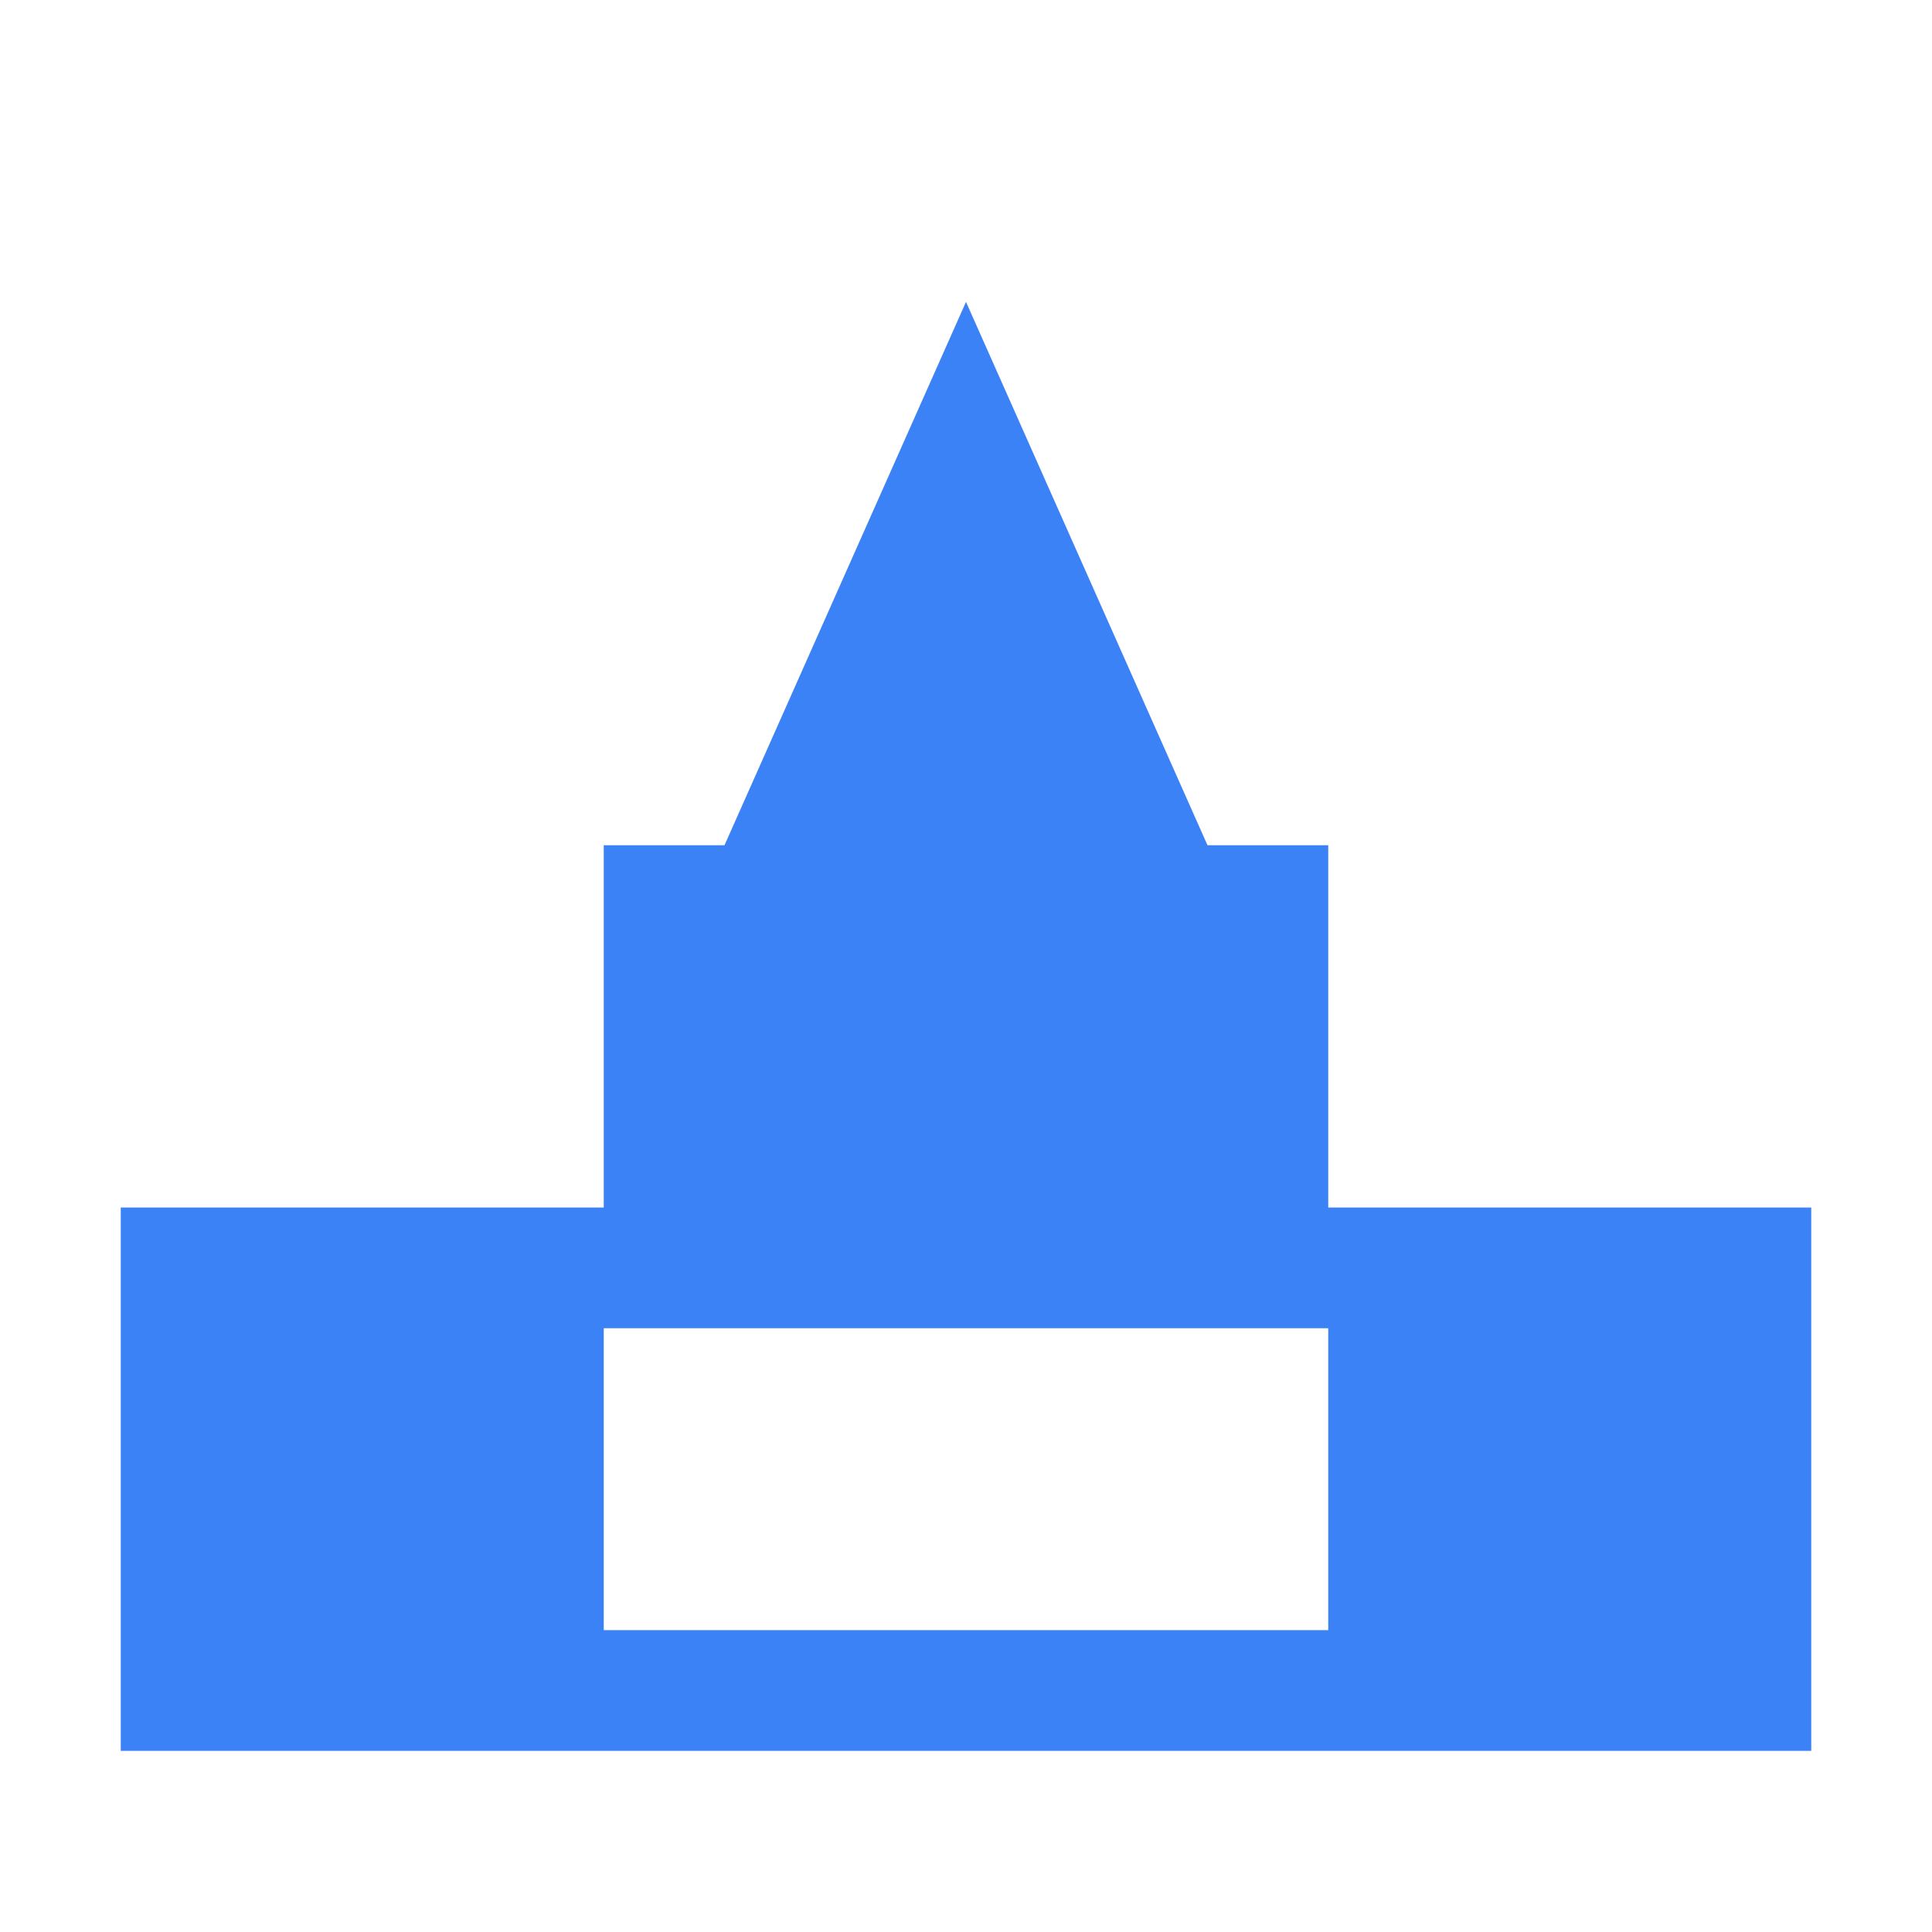
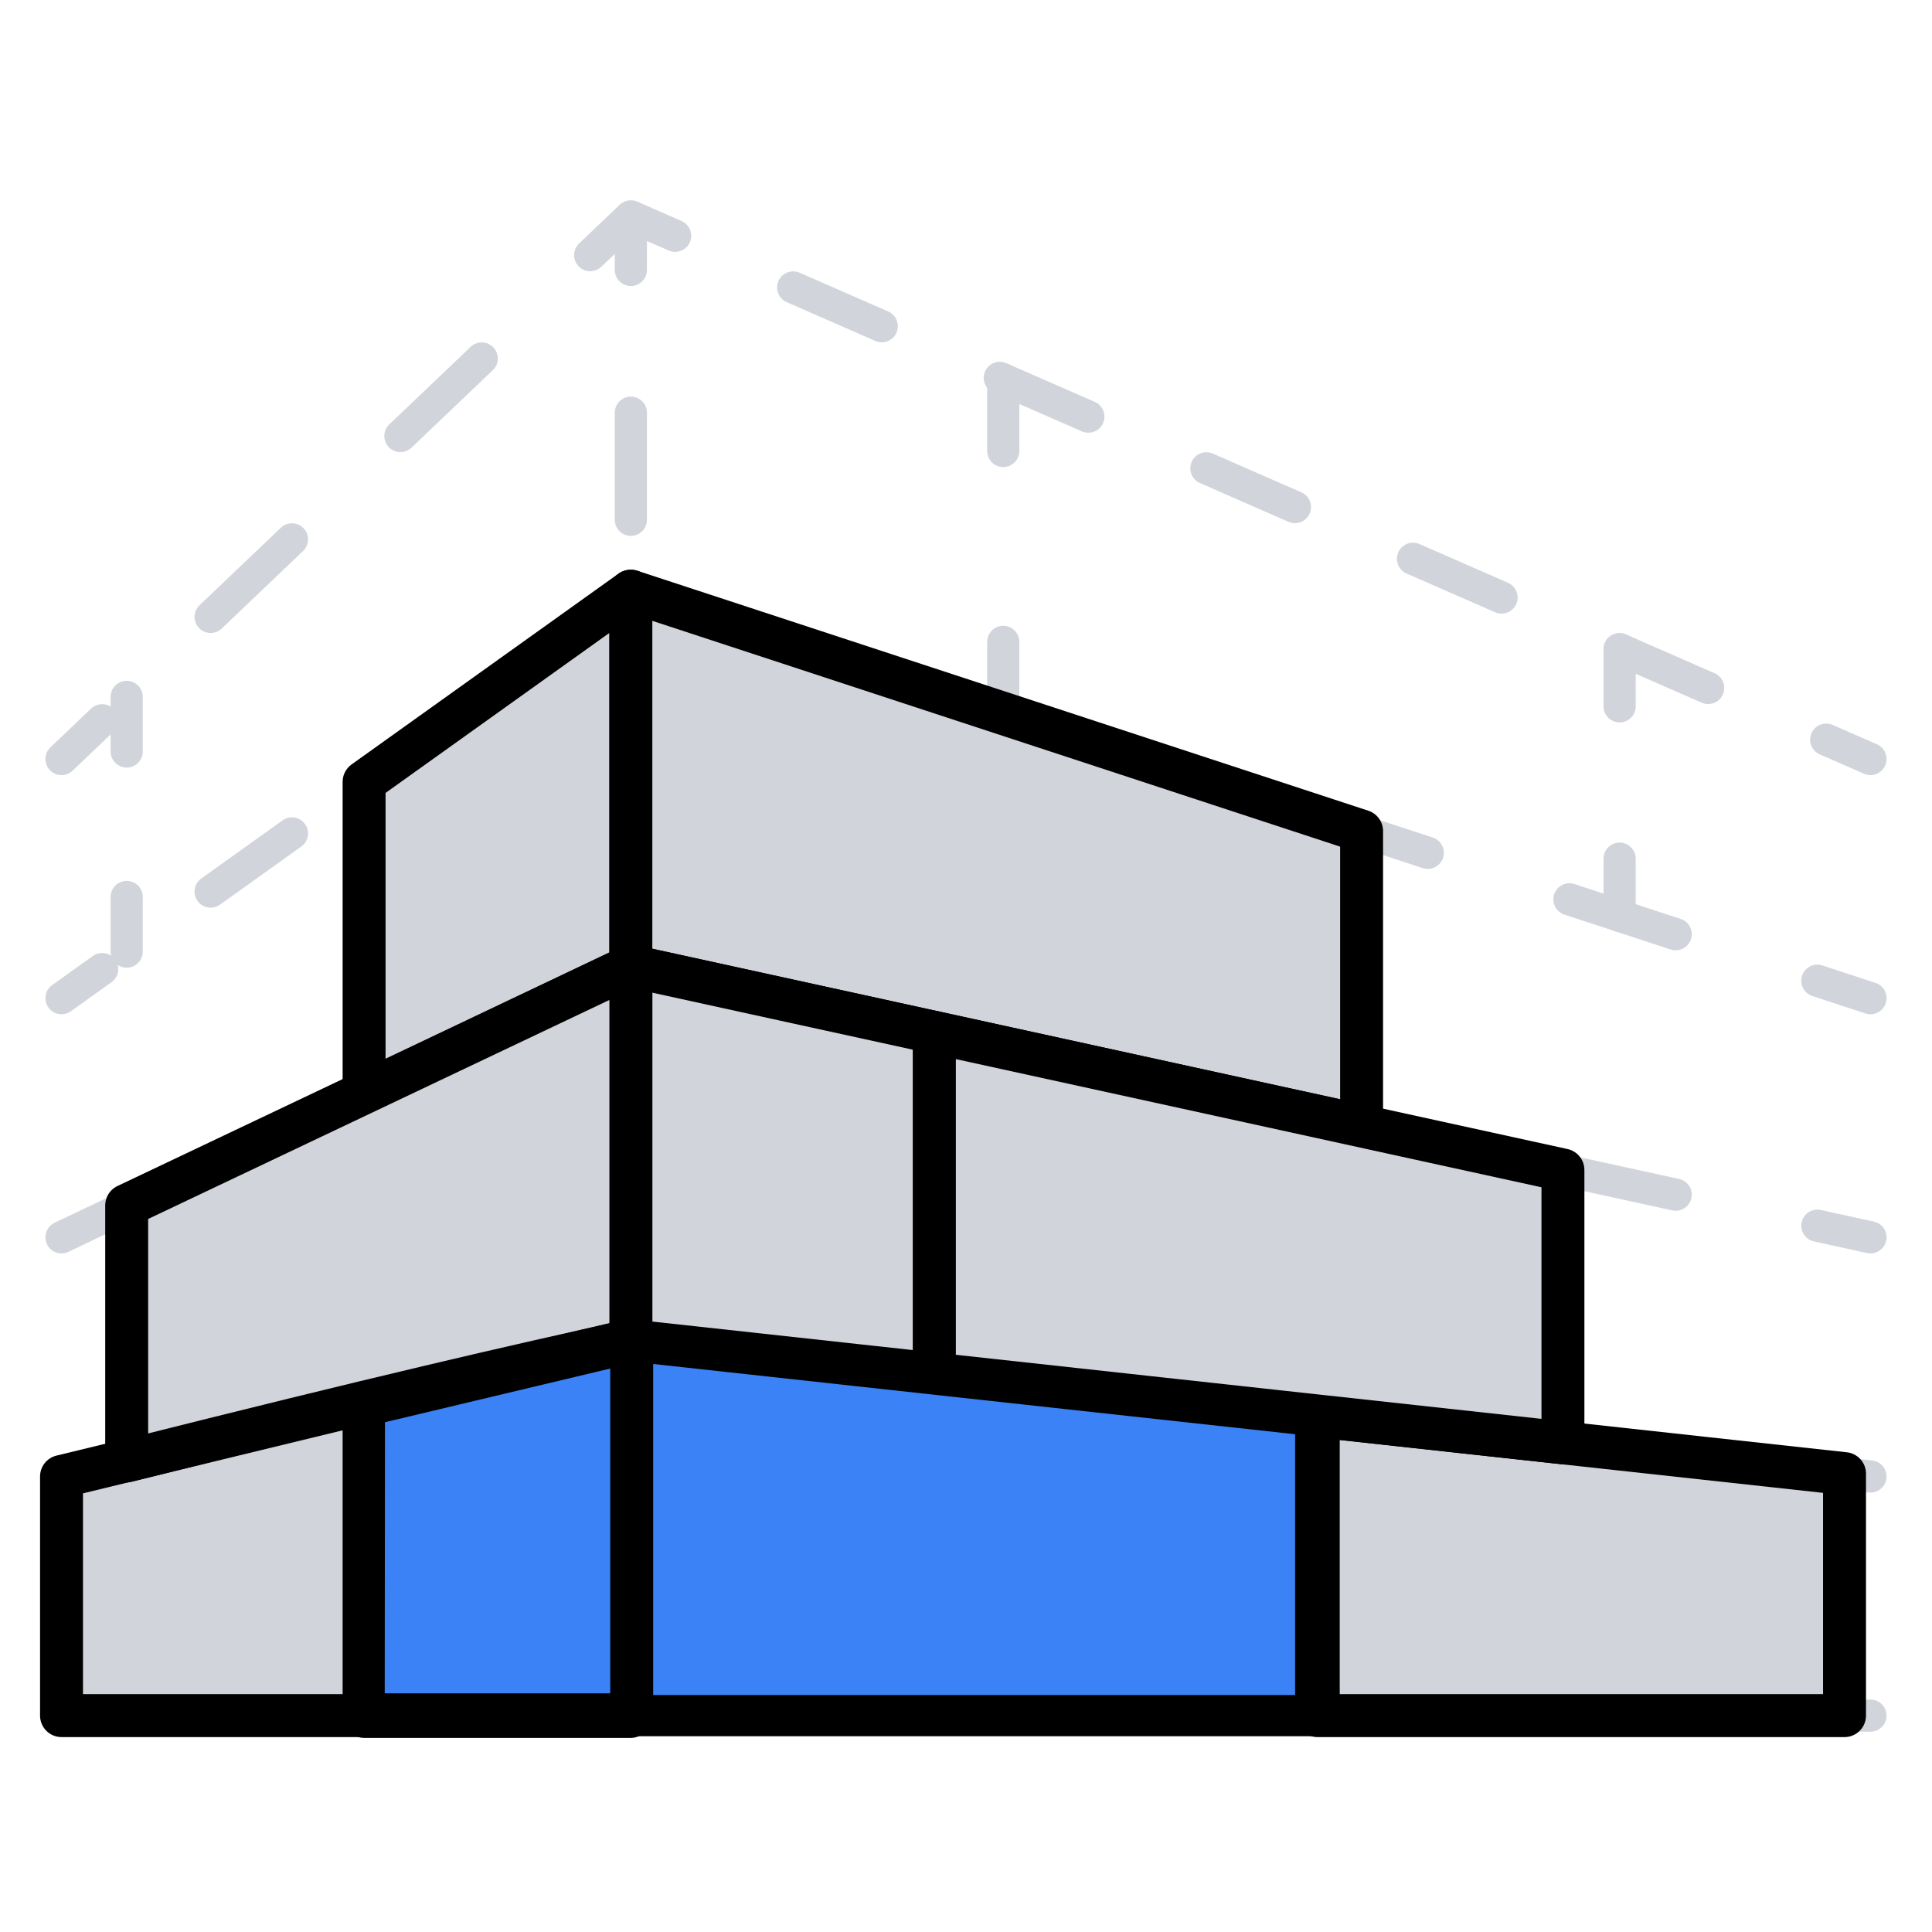
- <svg xmlns="http://www.w3.org/2000/svg" width="32" height="32" viewBox="0 0 32 32" role="img" aria-label="Cornerstone">
-   <path fill="#3b82f6" fill-rule="evenodd" clip-rule="evenodd" d="M 2 29 L 30 29 L 30 20 L 22 20 L 22 14 L 20 14 L 16 5 L 12 14 L 10 14 L 10 20 L 2 20 Z M 10 27 L 10 22 L 22 22 L 22 27 Z" />
+ <svg xmlns="http://www.w3.org/2000/svg" width="100%" height="100%" viewBox="0 0 3000 3000" version="1.1" xml:space="preserve" style="fill-rule:evenodd;clip-rule:evenodd;stroke-linecap:square;stroke-linejoin:round;stroke-miterlimit:1;">
+   <g id="Structure" transform="matrix(1,0,0,1,0,237.5)">
+     <g transform="matrix(1.224476,0,0,1.130097,-857.117,-827.0495)">
+       <path d="M778,1564.6L1500,819L3072,1564.6M778,1893.2L1500,1334L3072,1893.2M778,2221.8L1500,1849L3072,2221.8M778,2550.4L1500,2364L3072,2550.4M778,2879L3072,2879" style="fill:rgb(235,235,235);fill-opacity:0;" />
+       <path d="M792.086,1580.614C783.929,1589.037 770.995,1588.701 763.221,1579.863C755.446,1571.024 755.757,1557.01 763.914,1548.586L815.486,1495.329C823.643,1486.905 836.577,1487.242 844.351,1496.08C852.126,1504.918 851.815,1518.932 843.658,1527.356L792.086,1580.614ZM981.182,1385.337C973.025,1393.761 960.09,1393.424 952.316,1384.586C944.542,1375.748 944.852,1361.733 953.009,1353.31L1056.152,1246.795C1064.309,1238.372 1077.244,1238.708 1085.018,1247.547C1092.792,1256.385 1092.482,1270.399 1084.325,1278.823L981.182,1385.337ZM1221.847,1136.805C1213.69,1145.229 1200.756,1144.892 1192.981,1136.054C1185.207,1127.216 1185.518,1113.201 1193.675,1104.778L1296.818,998.263C1304.975,989.84 1317.909,990.176 1325.683,999.015C1333.458,1007.853 1333.147,1021.867 1324.99,1030.291L1221.847,1136.805ZM1462.514,888.271C1454.357,896.695 1441.423,896.358 1433.649,887.52C1425.874,878.682 1426.185,864.668 1434.342,856.244L1485.914,802.986L1508.187,798.735L1564.33,825.363C1574.653,830.259 1579.365,843.315 1574.846,854.5C1570.327,865.684 1558.278,870.79 1547.955,865.894L1504.255,845.167L1462.514,888.271ZM1697.67,936.903C1687.347,932.007 1682.635,918.952 1687.153,907.767C1691.672,896.582 1703.721,891.476 1714.044,896.373L1826.331,949.63C1836.653,954.526 1841.365,967.582 1836.847,978.766C1832.328,989.951 1820.279,995.057 1809.956,990.161L1697.67,936.903ZM1959.671,1061.171C1949.349,1056.275 1944.637,1043.219 1949.155,1032.034C1953.674,1020.85 1965.723,1015.744 1976.046,1020.64L2088.332,1073.897C2098.655,1078.793 2103.367,1091.849 2098.848,1103.034C2094.33,1114.219 2082.28,1119.324 2071.958,1114.428L1959.671,1061.171ZM2221.67,1185.437C2211.347,1180.541 2206.635,1167.485 2211.154,1156.3C2215.672,1145.116 2227.722,1140.01 2238.044,1144.906L2350.331,1198.164C2360.654,1203.06 2365.366,1216.115 2360.847,1227.3C2356.329,1238.485 2344.279,1243.591 2333.957,1238.695L2221.67,1185.437ZM2483.672,1309.704C2473.349,1304.808 2468.637,1291.753 2473.156,1280.568C2477.674,1269.383 2489.724,1264.277 2500.046,1269.174L2612.332,1322.431C2622.655,1327.327 2627.367,1340.383 2622.849,1351.567C2618.33,1362.752 2606.281,1367.858 2595.958,1362.962L2483.672,1309.704ZM2745.671,1433.971C2735.348,1429.075 2730.636,1416.019 2735.155,1404.834C2739.674,1393.649 2751.723,1388.544 2762.046,1393.44L2874.331,1446.697C2884.654,1451.593 2889.366,1464.649 2884.848,1475.834C2880.329,1487.018 2868.28,1492.124 2857.957,1487.228L2745.671,1433.971ZM3007.67,1558.237C2997.347,1553.341 2992.635,1540.285 2997.154,1529.1C3001.673,1517.916 3013.722,1512.81 3024.045,1517.706L3080.187,1544.335C3090.51,1549.231 3095.222,1562.286 3090.703,1573.471C3086.185,1584.656 3074.135,1589.761 3063.813,1584.865L3007.67,1558.237ZM789.873,1911.197C780.706,1918.297 767.943,1915.997 761.39,1906.064C754.837,1896.132 756.96,1882.303 766.127,1875.203L817.699,1835.26C826.866,1828.16 839.629,1830.459 846.182,1840.392C852.735,1850.325 850.612,1864.153 841.445,1871.254L789.873,1911.197ZM978.968,1764.74C969.801,1771.84 957.039,1769.54 950.486,1759.607C943.933,1749.674 946.055,1735.846 955.223,1728.746L1058.366,1648.86C1067.533,1641.76 1080.295,1644.06 1086.848,1653.992C1093.401,1663.925 1091.279,1677.754 1082.111,1684.854L978.968,1764.74ZM1219.634,1578.341C1210.467,1585.441 1197.704,1583.141 1191.151,1573.208C1184.598,1563.275 1186.721,1549.447 1195.888,1542.347L1299.031,1462.461C1308.198,1455.361 1320.961,1457.661 1327.514,1467.593C1334.066,1477.526 1331.944,1491.355 1322.777,1498.455L1219.634,1578.341ZM1460.301,1391.94C1451.134,1399.04 1438.371,1396.741 1431.818,1386.808C1425.265,1376.875 1427.388,1363.047 1436.555,1355.946L1488.127,1316.003L1506.369,1312.982L1573.739,1336.947C1584.446,1340.756 1590.284,1353.266 1586.769,1364.866C1583.254,1376.466 1571.708,1382.792 1561.002,1378.984L1503.458,1358.514L1460.301,1391.94ZM1740.659,1442.892C1729.953,1439.084 1724.115,1426.574 1727.63,1414.974C1731.145,1403.373 1742.69,1397.047 1753.397,1400.856L1888.139,1448.787C1898.845,1452.596 1904.684,1465.106 1901.169,1476.706C1897.654,1488.306 1886.108,1494.632 1875.402,1490.824L1740.659,1442.892ZM2055.058,1554.732C2044.352,1550.923 2038.514,1538.414 2042.029,1526.813C2045.543,1515.213 2057.089,1508.887 2067.795,1512.695L2202.538,1560.627C2213.244,1564.435 2219.083,1576.945 2215.568,1588.545C2212.053,1600.146 2200.507,1606.472 2189.801,1602.663L2055.058,1554.732ZM2369.459,1666.572C2358.753,1662.764 2352.914,1650.254 2356.429,1638.653C2359.944,1627.053 2371.49,1620.727 2382.196,1624.536L2516.938,1672.467C2527.644,1676.275 2533.483,1688.785 2529.968,1700.385C2526.453,1711.986 2514.907,1718.312 2504.201,1714.503L2369.459,1666.572ZM2683.862,1778.413C2673.156,1774.605 2667.317,1762.095 2670.832,1750.494C2674.347,1738.894 2685.893,1732.568 2696.599,1736.377L2831.341,1784.308C2842.048,1788.116 2847.886,1800.626 2844.371,1812.227C2840.856,1823.827 2829.31,1830.153 2818.604,1826.344L2683.862,1778.413ZM2998.261,1890.253C2987.554,1886.444 2981.716,1873.934 2985.231,1862.334C2988.746,1850.734 3000.292,1844.408 3010.998,1848.216L3078.369,1872.182C3089.075,1875.99 3094.913,1888.5 3091.398,1900.1C3087.883,1911.701 3076.338,1918.027 3065.631,1914.218L2998.261,1890.253ZM786.783,2241.77C776.611,2247.023 764.417,2242.339 759.569,2231.317C754.721,2220.295 759.044,2207.082 769.217,2201.83L846.574,2161.887C856.746,2156.634 868.94,2161.319 873.788,2172.34C878.636,2183.362 874.313,2196.575 864.14,2201.828L786.783,2241.77ZM1070.426,2095.313C1060.253,2100.566 1048.059,2095.882 1043.211,2084.86C1038.364,2073.838 1042.687,2060.625 1052.859,2055.373L1207.573,1975.487C1217.745,1970.235 1229.94,1974.919 1234.787,1985.941C1239.635,1996.963 1235.312,2010.175 1225.14,2015.428L1070.426,2095.313ZM1431.426,1908.913C1421.254,1914.166 1409.06,1909.481 1404.212,1898.46C1399.364,1887.438 1403.687,1874.225 1413.86,1868.972L1491.217,1829.03L1504.365,1827.39L1571.736,1843.367C1582.744,1845.977 1589.725,1857.78 1587.316,1869.707C1584.906,1881.634 1574.013,1889.198 1563.006,1886.587L1502.468,1872.231L1431.426,1908.913ZM1742.663,1929.193C1731.655,1926.583 1724.674,1914.78 1727.083,1902.853C1729.493,1890.926 1740.386,1883.362 1751.393,1885.972L1886.136,1917.927C1897.144,1920.537 1904.125,1932.34 1901.715,1944.267C1899.306,1956.194 1888.413,1963.758 1877.405,1961.147L1742.663,1929.193ZM2057.061,2003.753C2046.054,2001.142 2039.073,1989.34 2041.482,1977.413C2043.891,1965.485 2054.784,1957.922 2065.792,1960.532L2200.535,1992.486C2211.543,1995.097 2218.523,2006.899 2216.114,2018.827C2213.705,2030.754 2202.812,2038.318 2191.804,2035.707L2057.061,2003.753ZM2371.462,2078.313C2360.454,2075.703 2353.473,2063.9 2355.883,2051.973C2358.292,2040.046 2369.185,2032.482 2380.193,2035.092L2514.935,2067.046C2525.943,2069.657 2532.923,2081.459 2530.514,2093.387C2528.105,2105.314 2517.212,2112.878 2506.204,2110.267L2371.462,2078.313ZM2685.865,2152.874C2674.857,2150.263 2667.876,2138.46 2670.285,2126.533C2672.695,2114.606 2683.588,2107.042 2694.596,2109.653L2829.338,2141.607C2840.346,2144.218 2847.327,2156.02 2844.918,2167.947C2842.508,2179.874 2831.615,2187.438 2820.607,2184.828L2685.865,2152.874ZM3000.264,2227.433C2989.256,2224.823 2982.275,2213.02 2984.684,2201.093C2987.094,2189.166 2997.987,2181.602 3008.994,2184.213L3076.365,2200.19C3087.373,2202.8 3094.354,2214.603 3091.945,2226.53C3089.535,2238.457 3078.642,2246.021 3067.635,2243.41L3000.264,2227.433ZM782.732,2571.92C771.771,2574.75 760.751,2567.404 758.139,2555.528C755.527,2543.651 762.306,2531.71 773.268,2528.88L850.625,2508.909C861.586,2506.079 872.606,2513.424 875.218,2525.301C877.83,2537.178 871.051,2549.118 860.089,2551.948L782.732,2571.92ZM1066.375,2498.691C1055.413,2501.521 1044.393,2494.176 1041.781,2482.299C1039.17,2470.422 1045.949,2458.482 1056.91,2455.652L1211.624,2415.709C1222.586,2412.879 1233.605,2420.224 1236.217,2432.101C1238.829,2443.978 1232.05,2455.918 1221.089,2458.748L1066.375,2498.691ZM1427.375,2405.491C1416.414,2408.321 1405.394,2400.976 1402.782,2389.099C1400.17,2377.222 1406.949,2365.282 1417.911,2362.452L1495.268,2342.48L1502.221,2342.009L1569.592,2349.998C1580.793,2351.326 1588.892,2362.258 1587.667,2374.395C1586.441,2386.532 1576.351,2395.307 1565.15,2393.979L1501.293,2386.407L1427.375,2405.491ZM1744.807,2415.282C1733.605,2413.954 1725.506,2403.022 1726.732,2390.885C1727.958,2378.748 1738.048,2369.972 1749.249,2371.301L1883.992,2387.278C1895.193,2388.606 1903.292,2399.538 1902.066,2411.675C1900.841,2423.812 1890.751,2432.587 1879.55,2431.259L1744.807,2415.282ZM2059.206,2452.562C2048.004,2451.234 2039.905,2440.302 2041.131,2428.165C2042.357,2416.028 2052.446,2407.252 2063.648,2408.581L2198.39,2424.558C2209.592,2425.886 2217.691,2436.818 2216.465,2448.955C2215.239,2461.092 2205.15,2469.867 2193.948,2468.539L2059.206,2452.562ZM2373.606,2489.842C2362.405,2488.514 2354.306,2477.582 2355.532,2465.445C2356.758,2453.308 2366.847,2444.532 2378.049,2445.861L2512.79,2461.838C2523.992,2463.166 2532.091,2474.098 2530.865,2486.235C2529.639,2498.372 2519.55,2507.147 2508.348,2505.819L2373.606,2489.842ZM2688.009,2527.122C2676.808,2525.794 2668.709,2514.862 2669.935,2502.725C2671.16,2490.588 2681.25,2481.813 2692.451,2483.141L2827.194,2499.118C2838.395,2500.446 2846.494,2511.378 2845.269,2523.515C2844.043,2535.652 2833.953,2544.428 2822.752,2543.099L2688.009,2527.122ZM3002.408,2564.402C2991.207,2563.074 2983.108,2552.142 2984.333,2540.005C2985.559,2527.868 2995.649,2519.093 3006.85,2520.421L3074.221,2528.409C3085.423,2529.738 3093.522,2540.67 3092.296,2552.807C3091.07,2564.944 3080.98,2573.719 3069.779,2572.391L3002.408,2564.402ZM778,2901.122C766.732,2901.122 757.583,2891.209 757.583,2879C757.583,2866.791 766.732,2856.878 778,2856.878L855.357,2856.878C866.625,2856.878 875.774,2866.791 875.774,2879C875.774,2891.209 866.625,2901.122 855.357,2901.122L778,2901.122ZM1061.642,2901.122C1050.374,2901.122 1041.225,2891.209 1041.225,2879C1041.225,2866.791 1050.374,2856.878 1061.642,2856.878L1216.356,2856.878C1227.625,2856.878 1236.773,2866.791 1236.773,2879C1236.773,2891.209 1227.625,2901.122 1216.356,2901.122L1061.642,2901.122ZM1422.643,2901.122C1411.375,2901.122 1402.226,2891.209 1402.226,2879C1402.226,2866.791 1411.375,2856.878 1422.643,2856.878L1567.371,2856.878C1578.639,2856.878 1587.788,2866.791 1587.788,2879C1587.788,2891.209 1578.639,2901.122 1567.371,2901.122L1422.643,2901.122ZM1747.028,2901.122C1735.76,2901.122 1726.611,2891.209 1726.611,2879C1726.611,2866.791 1735.76,2856.878 1747.028,2856.878L1881.771,2856.878C1893.039,2856.878 1902.188,2866.791 1902.188,2879C1902.188,2891.209 1893.039,2901.122 1881.771,2901.122L1747.028,2901.122ZM2061.427,2901.122C2050.158,2901.122 2041.01,2891.209 2041.01,2879C2041.01,2866.791 2050.158,2856.878 2061.427,2856.878L2196.169,2856.878C2207.438,2856.878 2216.586,2866.791 2216.586,2879C2216.586,2891.209 2207.438,2901.122 2196.169,2901.122L2061.427,2901.122ZM2375.827,2901.122C2364.559,2901.122 2355.411,2891.209 2355.411,2879C2355.411,2866.791 2364.559,2856.878 2375.827,2856.878L2510.569,2856.878C2521.838,2856.878 2530.986,2866.791 2530.986,2879C2530.986,2891.209 2521.838,2901.122 2510.569,2901.122L2375.827,2901.122ZM2690.23,2901.122C2678.962,2901.122 2669.813,2891.209 2669.813,2879C2669.813,2866.791 2678.962,2856.878 2690.23,2856.878L2824.973,2856.878C2836.241,2856.878 2845.39,2866.791 2845.39,2879C2845.39,2891.209 2836.241,2901.122 2824.973,2901.122L2690.23,2901.122ZM3004.629,2901.122C2993.361,2901.122 2984.212,2891.209 2984.212,2879C2984.212,2866.791 2993.361,2856.878 3004.629,2856.878L3072,2856.878C3083.268,2856.878 3092.417,2866.791 3092.417,2879C3092.417,2891.209 3083.268,2901.122 3072,2901.122L3004.629,2901.122Z" style="fill:rgb(209,213,219);" />
+     </g>
+     <g id="Center" transform="matrix(1.052061,0,0,0.970971,-20.255,-433.0095)">
+       <path d="M950.375,2945L950.375,547.4" style="fill:none;" />
+       <path d="M974.138,2945C974.138,2959.21 963.49,2970.747 950.375,2970.747C937.26,2970.747 926.612,2959.21 926.612,2945L926.612,2859.372C926.612,2845.161 937.26,2833.624 950.375,2833.624C963.49,2833.624 974.138,2845.161 974.138,2859.372L974.138,2945ZM974.138,2631.029C974.138,2645.239 963.49,2656.776 950.375,2656.776C937.26,2656.776 926.612,2645.239 926.612,2631.029L926.612,2459.771C926.612,2445.56 937.26,2434.023 950.375,2434.023C963.49,2434.023 974.138,2445.56 974.138,2459.771L974.138,2631.029ZM974.138,2231.426C974.138,2245.637 963.49,2257.174 950.375,2257.174C937.26,2257.174 926.612,2245.637 926.612,2231.426L926.612,2060.168C926.612,2045.958 937.26,2034.421 950.375,2034.421C963.49,2034.421 974.138,2045.958 974.138,2060.168L974.138,2231.426ZM974.138,1831.829C974.138,1846.039 963.49,1857.576 950.375,1857.576C937.26,1857.576 926.612,1846.039 926.612,1831.829L926.612,1660.57C926.612,1646.359 937.26,1634.822 950.375,1634.822C963.49,1634.822 974.138,1646.359 974.138,1660.57L974.138,1831.829ZM974.138,1432.226C974.138,1446.436 963.49,1457.973 950.375,1457.973C937.26,1457.973 926.612,1446.436 926.612,1432.226L926.612,1260.968C926.612,1246.757 937.26,1235.22 950.375,1235.22C963.49,1235.22 974.138,1246.757 974.138,1260.968L974.138,1432.226ZM974.138,1032.627C974.138,1046.837 963.49,1058.374 950.375,1058.374C937.26,1058.374 926.612,1046.837 926.612,1032.627L926.612,861.369C926.612,847.159 937.26,835.622 950.375,835.622C963.49,835.622 974.138,847.159 974.138,861.369L974.138,1032.627ZM974.138,633.028C974.138,647.239 963.49,658.776 950.375,658.776C937.26,658.776 926.612,647.239 926.612,633.028L926.612,547.4C926.612,533.19 937.26,521.653 950.375,521.653C963.49,521.653 974.138,533.19 974.138,547.4L974.138,633.028Z" style="fill:rgb(209,213,219);" />
+     </g>
+     <g transform="matrix(1.052061,0,0,0.970971,-20.255,-433.0095)">
+       <path d="M206.234,1723.148L206.234,1315.864" style="fill:none;" />
+       <path d="M229.997,1723.148C229.997,1737.359 219.349,1748.896 206.234,1748.896C193.119,1748.896 182.472,1737.359 182.472,1723.148L182.472,1635.873C182.472,1621.663 193.119,1610.125 206.234,1610.125C219.349,1610.125 229.997,1621.663 229.997,1635.873L229.997,1723.148ZM229.997,1403.14C229.997,1417.35 219.349,1428.887 206.234,1428.887C193.119,1428.887 182.472,1417.35 182.472,1403.14L182.472,1315.864C182.472,1301.654 193.119,1290.117 206.234,1290.117C219.349,1290.117 229.997,1301.654 229.997,1315.864L229.997,1403.14Z" style="fill:rgb(209,213,219);" />
+     </g>
+     <g transform="matrix(1.052061,0,0,0.970971,-20.255,-433.0095)">
+       <path d="M2409.739,1665.932L2409.739,1239.577" style="fill:none;" />
+       <path d="M2433.502,1665.932C2433.502,1680.143 2422.854,1691.68 2409.739,1691.68C2396.624,1691.68 2385.976,1680.143 2385.976,1665.932L2385.976,1574.57C2385.976,1560.36 2396.624,1548.823 2409.739,1548.823C2422.854,1548.823 2433.502,1560.36 2433.502,1574.57L2433.502,1665.932ZM2433.502,1330.939C2433.502,1345.149 2422.854,1356.686 2409.739,1356.686C2396.624,1356.686 2385.976,1345.149 2385.976,1330.939L2385.976,1239.577C2385.976,1225.366 2396.624,1213.829 2409.739,1213.829C2422.854,1213.829 2433.502,1225.366 2433.502,1239.577L2433.502,1330.939Z" style="fill:rgb(209,213,219);" />
+     </g>
+     <g transform="matrix(1.052061,0,0,0.970971,-20.255,-433.0095)">
+       <path d="M1500,1342.315L1500,808.087" style="fill:none;" />
+       <path d="M1523.763,1342.315C1523.763,1356.526 1513.115,1368.063 1500,1368.063C1486.885,1368.063 1476.237,1356.526 1476.237,1342.315L1476.237,1227.837C1476.237,1213.627 1486.885,1202.09 1500,1202.09C1513.115,1202.09 1523.763,1213.627 1523.763,1227.837L1523.763,1342.315ZM1523.763,922.565C1523.763,936.776 1513.115,948.313 1500,948.313C1486.885,948.313 1476.237,936.776 1476.237,922.565L1476.237,808.087C1476.237,793.877 1486.885,782.34 1500,782.34C1513.115,782.34 1523.763,793.877 1523.763,808.087L1523.763,922.565Z" style="fill:rgb(209,213,219);" />
+     </g>
+   </g>
+   <g id="Bricks" transform="matrix(1,0,0,1,0,237.5)">
+     <g id="Other-Bricks">
+       <g transform="matrix(1,0,0,1,-4.525631,-528)">
+         <path d="M984.123,1208.5L569.891,1504.6L569.891,1987.9L984.123,1790.5L984.123,1208.5Z" style="fill:rgb(209,213,219);stroke:black;stroke-width:66.67px;" />
+       </g>
+       <g transform="matrix(1,0,0,1,-4.525631,-528)">
+         <path d="M569.891,2469.117L100.051,2583.15L100.051,2954.5L569.891,2954.5L569.891,2469.117Z" style="fill:rgb(209,213,219);stroke:black;stroke-width:66.67px;" />
+       </g>
+       <g transform="matrix(1,0,0,1,-4.525631,-528)">
+         <path d="M2050.206,2954.5L2868.684,2954.5L2868.684,2578.738L2050.206,2489.167L2050.206,2954.5Z" style="fill:rgb(209,213,219);stroke:black;stroke-width:66.67px;" />
+       </g>
+       <g transform="matrix(1,0,0,1,-4.525631,-528)">
+         <path d="M984.123,1208.5L984.123,1790.5L2118.807,2038.85L2118.807,1581.024L984.123,1208.5Z" style="fill:rgb(209,213,219);stroke:black;stroke-width:66.67px;" />
+       </g>
+       <g transform="matrix(1,0,0,1,-4.525631,-528)">
+         <path d="M1455.176,1893.6L1455.176,2424.05L2431.435,2530.887L2431.435,2107.275L1455.176,1893.6Z" style="fill:rgb(209,213,219);stroke:black;stroke-width:66.67px;" />
+       </g>
+       <g transform="matrix(1,0,0,1,-4.525631,-528)">
+         <path d="M984.123,1790.5L1455.176,1893.6L1455.176,2424.05L984.123,2372.5L984.123,1790.5Z" style="fill:rgb(209,213,219);stroke:black;stroke-width:66.67px;" />
+       </g>
+       <g transform="matrix(1,0,0,1,-4.525631,-528)">
+         <path d="M201.242,2162.238L984.123,1790.5L984.123,2372.5C809.984,2410.32 584.504,2462.545 201.242,2559.039L201.242,2162.238Z" style="fill:rgb(209,213,219);stroke:black;stroke-width:66.67px;" />
+       </g>
+     </g>
+     <g id="Cornerstone" transform="matrix(1.052061,0,0,0.970971,-15.72937,94.99049)">
+       <g transform="matrix(1,0,0,1,-4.301682,-543.7856)">
+         <path d="M950.375,2345.6L1963.704,2465.755L1963.704,2945L950.375,2945L950.375,2345.6Z" style="fill:rgb(59,130,246);stroke:black;stroke-width:65.85px;stroke-miterlimit:1.5;" />
+       </g>
+       <g transform="matrix(0.853678,0,0,1,134.7589,-543.7856)">
+         <path d="M950.375,2345.6L489.648,2447.142L489.155,2945L950.375,2945L950.375,2345.6Z" style="fill:rgb(59,130,246);stroke:black;stroke-width:71.28px;stroke-miterlimit:1.5;" />
+       </g>
+     </g>
+   </g>
</svg>
